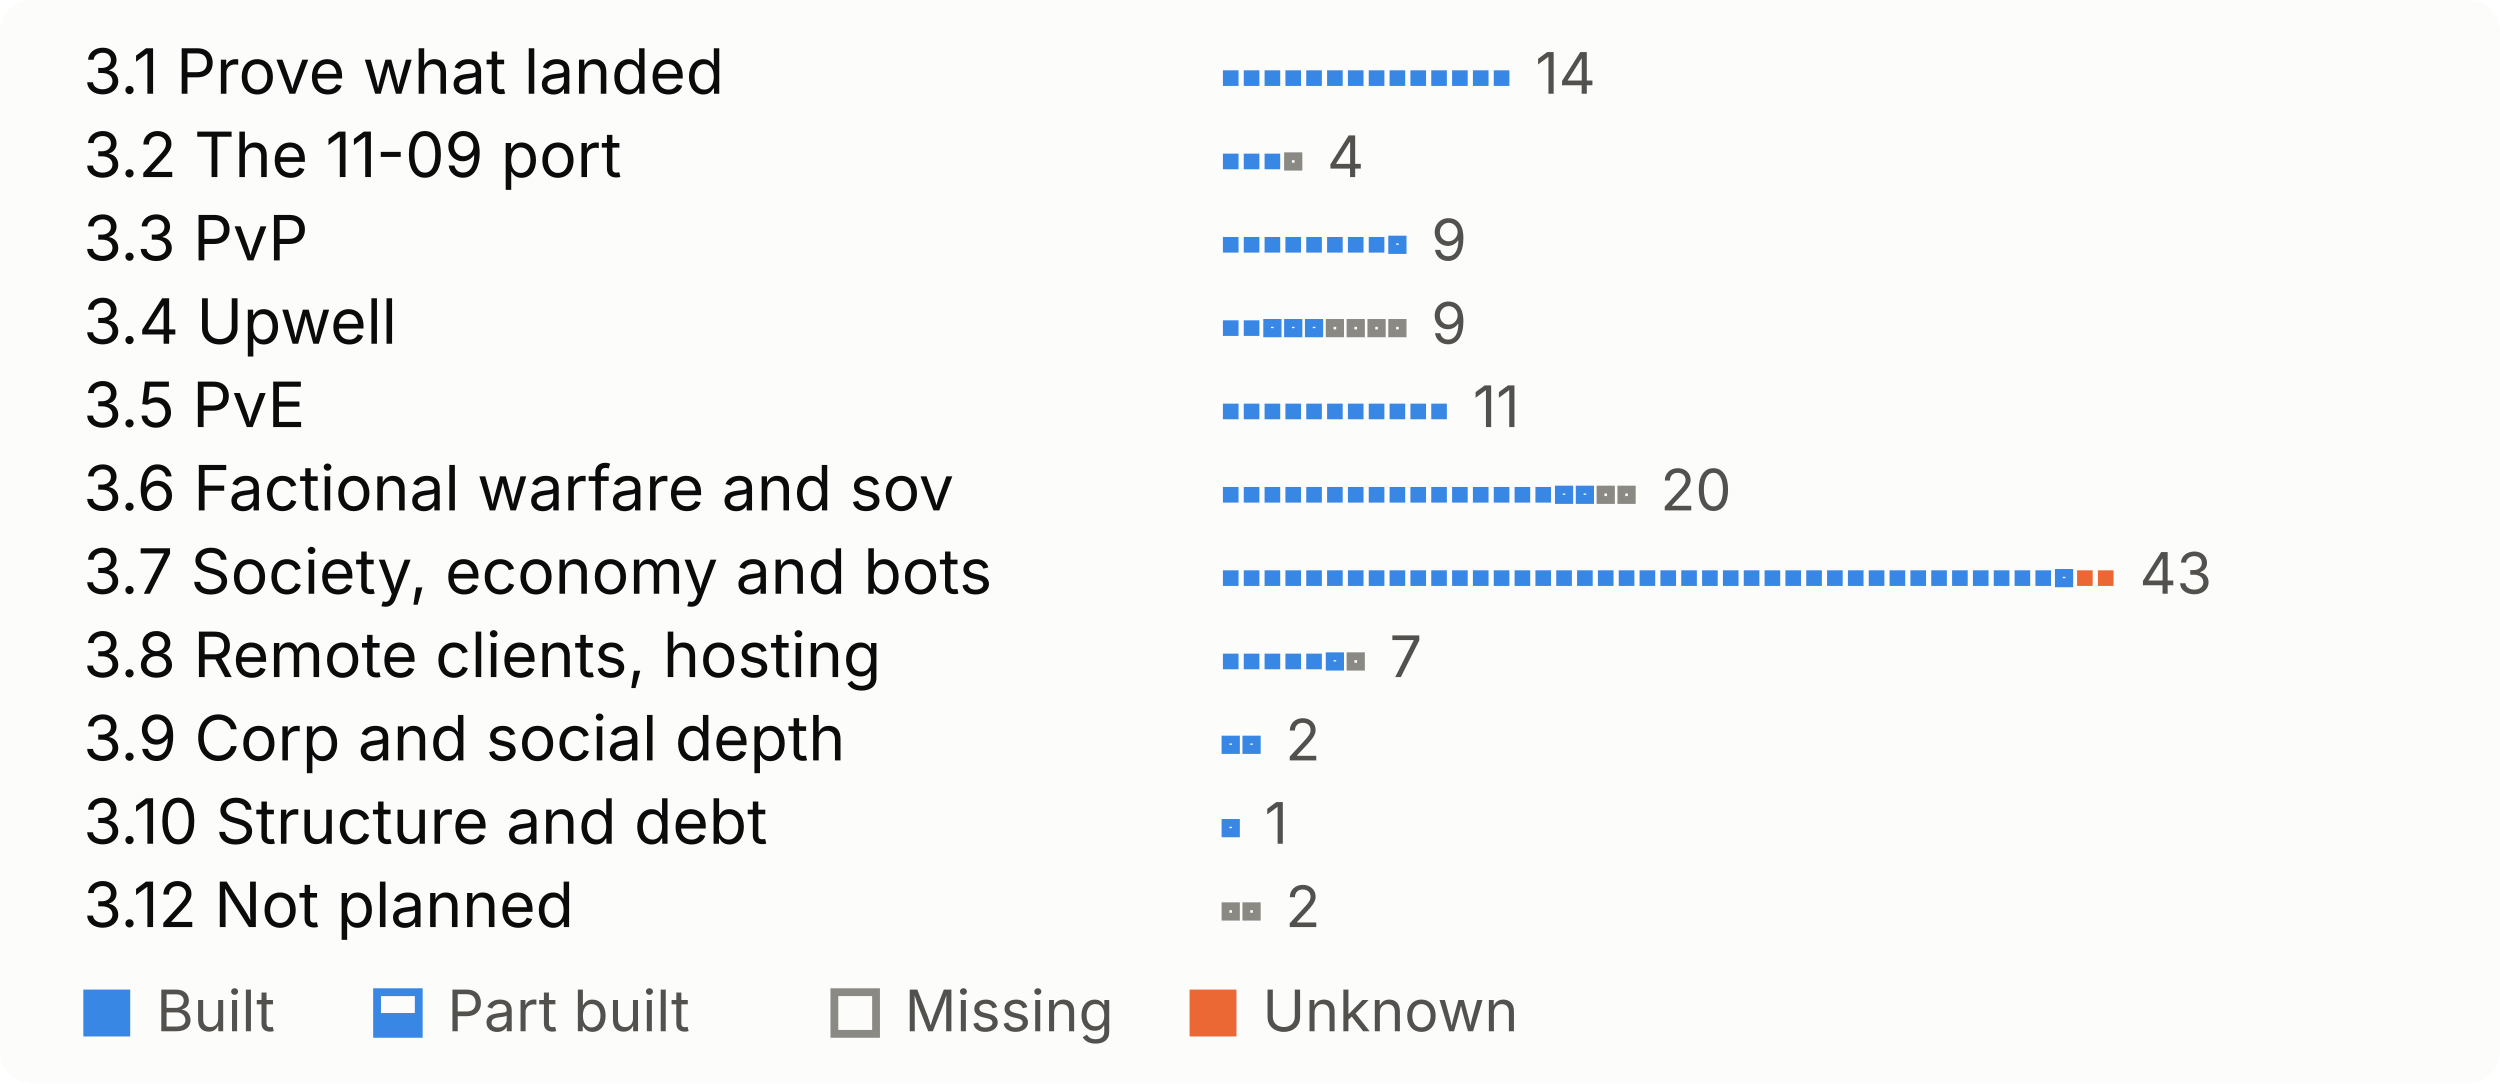
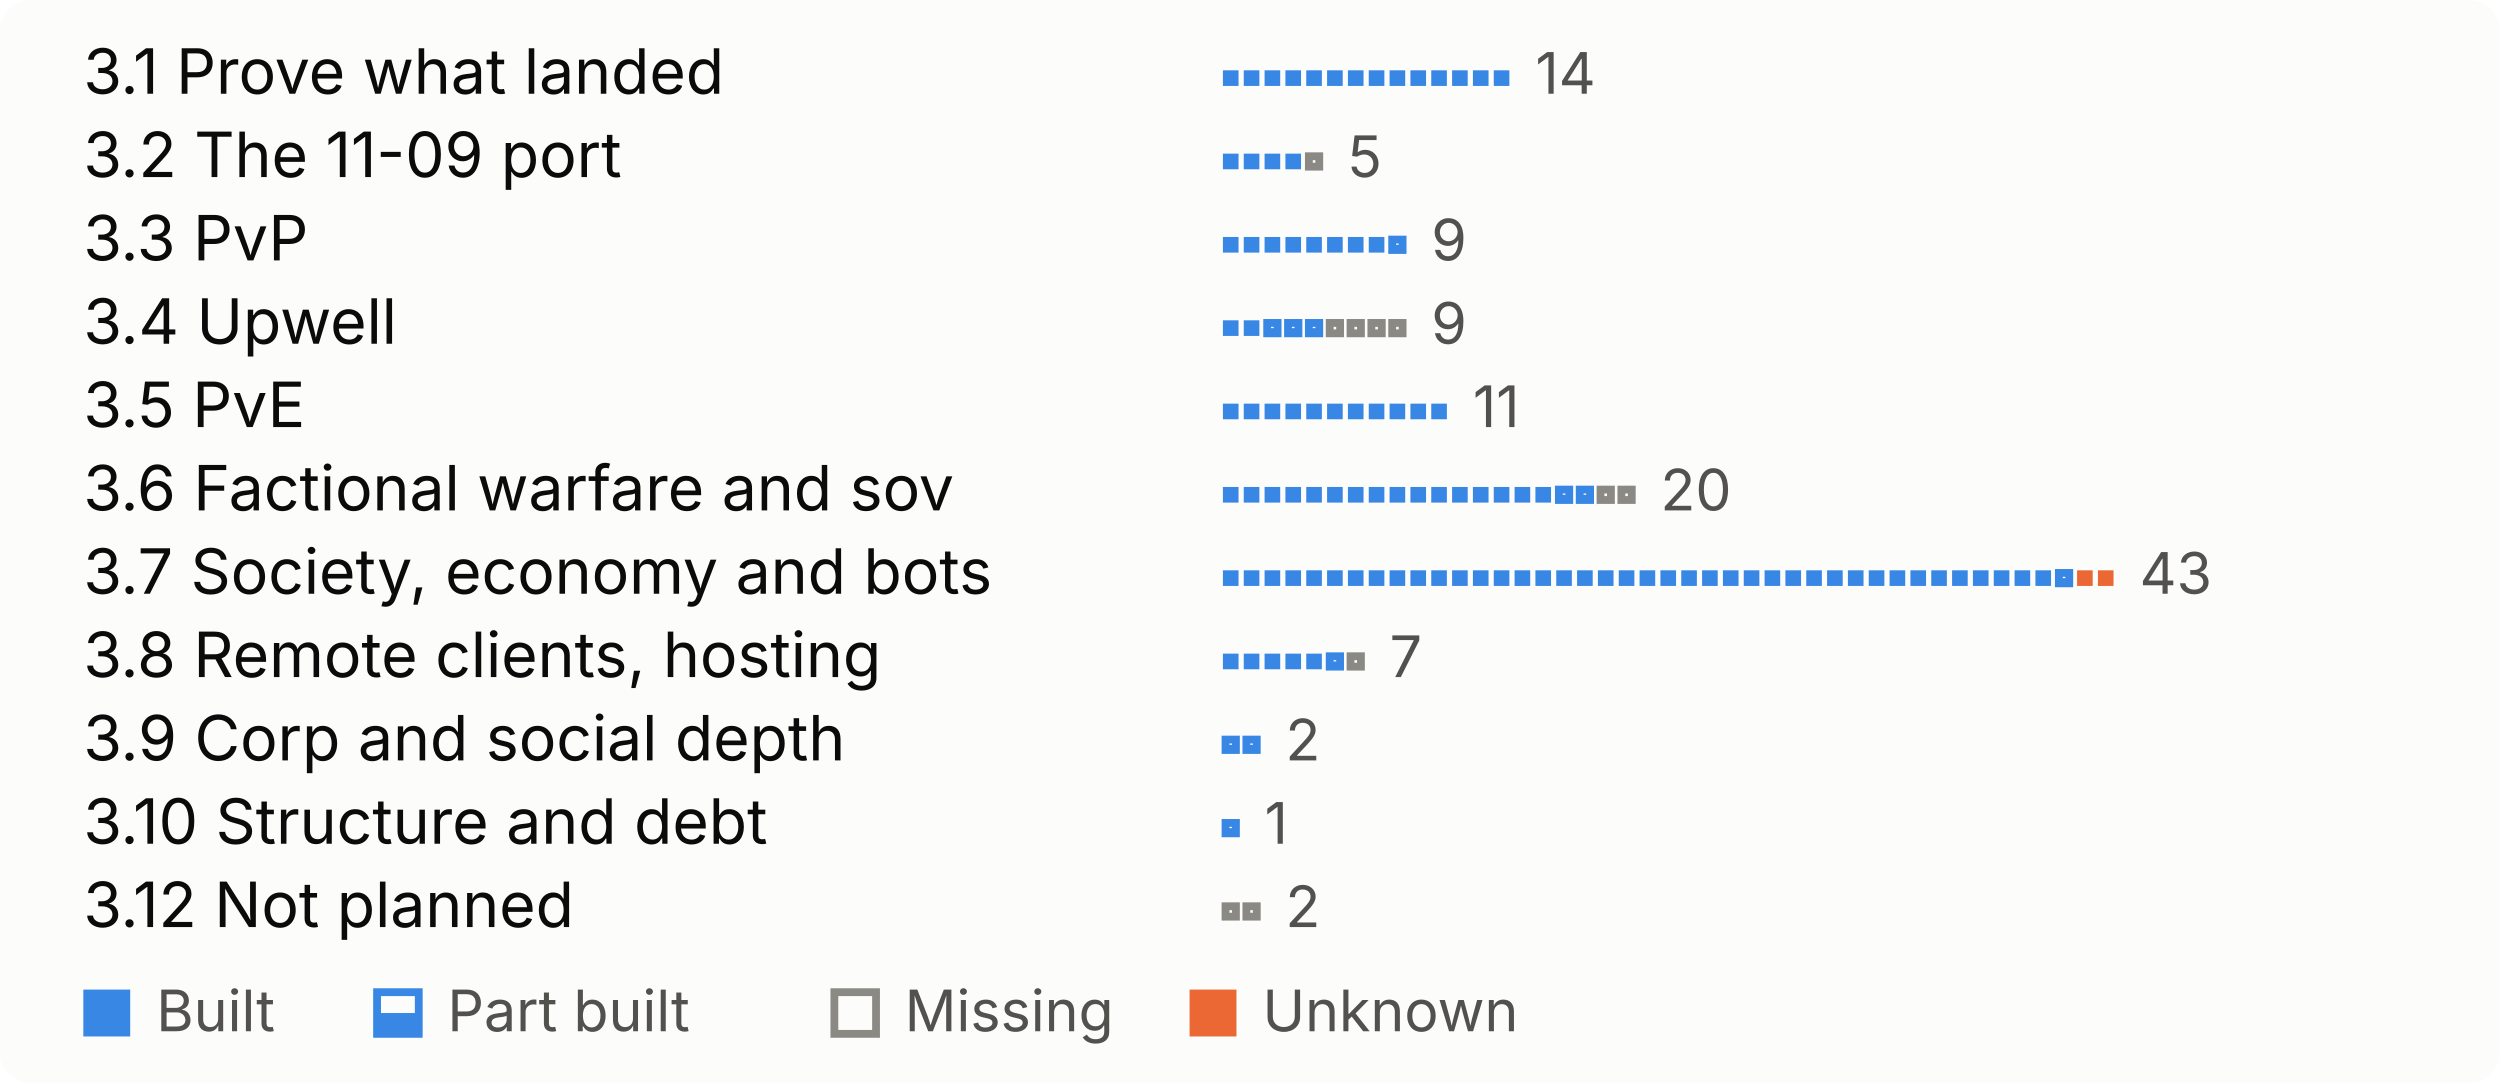
<svg xmlns="http://www.w3.org/2000/svg" width="480" height="208" viewBox="0 0 480 208" role="img" aria-label="What is left, by theme, one mark per open feature">
  <style>
.bg{fill:#fcfcfb}.t{fill:#0b0b0b}.s{fill:#52514e}.rule{fill:#e1e0d9}
.proved{fill:#184f95}.built{fill:#3987e5}.unknown{fill:#eb6834}
.part-o{fill:none;stroke:#3987e5;stroke-width:1.5}.part-f{fill:#3987e5}
.missing{fill:none;stroke:#8a8984;stroke-width:1.5}
.pass{fill:#184f95}.fail{fill:#eb6834}.none{fill:none;stroke:#8a8984;stroke-width:1.5}
@media (prefers-color-scheme:dark){
.bg{fill:#1a1a19}.t{fill:#f0efec}.s{fill:#c3c2b7}.rule{fill:#383835}
.proved{fill:#86b6ef}.built{fill:#3987e5}.unknown{fill:#d95926}
.part-o{stroke:#3987e5}.part-f{fill:#3987e5}
.missing{stroke:#8d8c85}
.pass{fill:#86b6ef}.fail{fill:#d95926}.none{stroke:#8d8c85}
}
text{font-family:system-ui,-apple-system,"Segoe UI",sans-serif;font-size:12px}
.big{font-size:26px;font-weight:600}.b{font-weight:600}.xs{font-size:11px}
</style>
  <rect width="480" height="208" rx="6" class="bg" />
  <text x="16.0" y="18.0" class="t">3.1 Prove what landed</text>
  <rect x="234.8" y="13.5" width="3" height="3" class="built" />
  <rect x="238.8" y="13.5" width="3" height="3" class="built" />
  <rect x="242.8" y="13.5" width="3" height="3" class="built" />
  <rect x="246.8" y="13.5" width="3" height="3" class="built" />
  <rect x="250.8" y="13.5" width="3" height="3" class="built" />
  <rect x="254.8" y="13.5" width="3" height="3" class="built" />
  <rect x="258.8" y="13.5" width="3" height="3" class="built" />
  <rect x="262.8" y="13.5" width="3" height="3" class="built" />
  <rect x="266.8" y="13.5" width="3" height="3" class="built" />
  <rect x="270.8" y="13.5" width="3" height="3" class="built" />
  <rect x="274.8" y="13.5" width="3" height="3" class="built" />
  <rect x="278.8" y="13.5" width="3" height="3" class="built" />
  <rect x="282.8" y="13.5" width="3" height="3" class="built" />
  <rect x="286.8" y="13.5" width="3" height="3" class="built" />
  <text x="294.8" y="18.0" class="s xs">14</text>
  <text x="16.0" y="34.0" class="t">3.2 The 11-09 port</text>
  <rect x="234.8" y="29.5" width="3" height="3" class="built" />
  <rect x="238.8" y="29.5" width="3" height="3" class="built" />
  <rect x="242.8" y="29.5" width="3" height="3" class="built" />
-   <rect x="247.3" y="30.0" width="2" height="2" fill="none" class="missing" />
-   <text x="254.8" y="34.0" class="s xs">4</text>
+   <rect x="246.8" y="29.5" width="3" height="3" class="built" />
+   <rect x="251.3" y="30.0" width="2" height="2" fill="none" class="missing" />
+   <text x="258.8" y="34.0" class="s xs">5</text>
  <text x="16.0" y="50.0" class="t">3.3 PvP</text>
  <rect x="234.8" y="45.5" width="3" height="3" class="built" />
  <rect x="238.8" y="45.5" width="3" height="3" class="built" />
  <rect x="242.8" y="45.5" width="3" height="3" class="built" />
  <rect x="246.8" y="45.5" width="3" height="3" class="built" />
  <rect x="250.8" y="45.5" width="3" height="3" class="built" />
  <rect x="254.8" y="45.5" width="3" height="3" class="built" />
  <rect x="258.8" y="45.5" width="3" height="3" class="built" />
  <rect x="262.8" y="45.5" width="3" height="3" class="built" />
  <rect x="267.3" y="46.0" width="2" height="2" fill="none" class="part-o" />
  <rect x="266.8" y="47.0" width="3" height="1.5" class="part-f" />
  <text x="274.8" y="50.0" class="s xs">9</text>
  <text x="16.0" y="66.0" class="t">3.4 Upwell</text>
  <rect x="234.8" y="61.5" width="3" height="3" class="built" />
  <rect x="238.8" y="61.5" width="3" height="3" class="built" />
  <rect x="243.3" y="62.0" width="2" height="2" fill="none" class="part-o" />
  <rect x="242.8" y="63.0" width="3" height="1.5" class="part-f" />
  <rect x="247.3" y="62.0" width="2" height="2" fill="none" class="part-o" />
  <rect x="246.8" y="63.0" width="3" height="1.5" class="part-f" />
  <rect x="251.3" y="62.0" width="2" height="2" fill="none" class="part-o" />
  <rect x="250.8" y="63.0" width="3" height="1.5" class="part-f" />
  <rect x="255.3" y="62.0" width="2" height="2" fill="none" class="missing" />
  <rect x="259.3" y="62.0" width="2" height="2" fill="none" class="missing" />
  <rect x="263.3" y="62.0" width="2" height="2" fill="none" class="missing" />
  <rect x="267.3" y="62.0" width="2" height="2" fill="none" class="missing" />
  <text x="274.8" y="66.0" class="s xs">9</text>
  <text x="16.0" y="82.0" class="t">3.5 PvE</text>
  <rect x="234.8" y="77.5" width="3" height="3" class="built" />
  <rect x="238.8" y="77.5" width="3" height="3" class="built" />
  <rect x="242.8" y="77.5" width="3" height="3" class="built" />
  <rect x="246.8" y="77.5" width="3" height="3" class="built" />
  <rect x="250.8" y="77.5" width="3" height="3" class="built" />
  <rect x="254.8" y="77.5" width="3" height="3" class="built" />
  <rect x="258.8" y="77.5" width="3" height="3" class="built" />
  <rect x="262.8" y="77.5" width="3" height="3" class="built" />
  <rect x="266.8" y="77.5" width="3" height="3" class="built" />
  <rect x="270.8" y="77.5" width="3" height="3" class="built" />
  <rect x="274.8" y="77.5" width="3" height="3" class="built" />
  <text x="282.8" y="82.0" class="s xs">11</text>
  <text x="16.0" y="98.0" class="t">3.6 Factional warfare and sov</text>
  <rect x="234.8" y="93.5" width="3" height="3" class="built" />
  <rect x="238.8" y="93.5" width="3" height="3" class="built" />
  <rect x="242.8" y="93.5" width="3" height="3" class="built" />
  <rect x="246.8" y="93.5" width="3" height="3" class="built" />
  <rect x="250.8" y="93.5" width="3" height="3" class="built" />
  <rect x="254.8" y="93.5" width="3" height="3" class="built" />
  <rect x="258.8" y="93.5" width="3" height="3" class="built" />
  <rect x="262.8" y="93.5" width="3" height="3" class="built" />
  <rect x="266.8" y="93.5" width="3" height="3" class="built" />
  <rect x="270.8" y="93.5" width="3" height="3" class="built" />
  <rect x="274.8" y="93.5" width="3" height="3" class="built" />
  <rect x="278.8" y="93.5" width="3" height="3" class="built" />
  <rect x="282.8" y="93.5" width="3" height="3" class="built" />
  <rect x="286.8" y="93.5" width="3" height="3" class="built" />
  <rect x="290.8" y="93.5" width="3" height="3" class="built" />
  <rect x="294.8" y="93.5" width="3" height="3" class="built" />
  <rect x="299.3" y="94.0" width="2" height="2" fill="none" class="part-o" />
  <rect x="298.8" y="95.0" width="3" height="1.5" class="part-f" />
  <rect x="303.3" y="94.0" width="2" height="2" fill="none" class="part-o" />
  <rect x="302.8" y="95.0" width="3" height="1.5" class="part-f" />
  <rect x="307.3" y="94.0" width="2" height="2" fill="none" class="missing" />
  <rect x="311.3" y="94.0" width="2" height="2" fill="none" class="missing" />
  <text x="318.8" y="98.0" class="s xs">20</text>
  <text x="16.0" y="114.0" class="t">3.7 Society, economy and bots</text>
  <rect x="234.8" y="109.5" width="3" height="3" class="built" />
  <rect x="238.8" y="109.5" width="3" height="3" class="built" />
  <rect x="242.8" y="109.5" width="3" height="3" class="built" />
  <rect x="246.8" y="109.5" width="3" height="3" class="built" />
  <rect x="250.8" y="109.5" width="3" height="3" class="built" />
  <rect x="254.8" y="109.5" width="3" height="3" class="built" />
  <rect x="258.8" y="109.5" width="3" height="3" class="built" />
  <rect x="262.8" y="109.5" width="3" height="3" class="built" />
  <rect x="266.8" y="109.5" width="3" height="3" class="built" />
  <rect x="270.8" y="109.5" width="3" height="3" class="built" />
  <rect x="274.8" y="109.5" width="3" height="3" class="built" />
  <rect x="278.8" y="109.5" width="3" height="3" class="built" />
  <rect x="282.8" y="109.5" width="3" height="3" class="built" />
  <rect x="286.8" y="109.5" width="3" height="3" class="built" />
  <rect x="290.8" y="109.5" width="3" height="3" class="built" />
  <rect x="294.8" y="109.5" width="3" height="3" class="built" />
  <rect x="298.8" y="109.5" width="3" height="3" class="built" />
  <rect x="302.8" y="109.5" width="3" height="3" class="built" />
  <rect x="306.8" y="109.5" width="3" height="3" class="built" />
  <rect x="310.8" y="109.5" width="3" height="3" class="built" />
  <rect x="314.8" y="109.5" width="3" height="3" class="built" />
  <rect x="318.8" y="109.5" width="3" height="3" class="built" />
  <rect x="322.8" y="109.5" width="3" height="3" class="built" />
  <rect x="326.8" y="109.5" width="3" height="3" class="built" />
  <rect x="330.8" y="109.5" width="3" height="3" class="built" />
  <rect x="334.8" y="109.5" width="3" height="3" class="built" />
  <rect x="338.8" y="109.5" width="3" height="3" class="built" />
  <rect x="342.8" y="109.5" width="3" height="3" class="built" />
  <rect x="346.8" y="109.5" width="3" height="3" class="built" />
  <rect x="350.8" y="109.5" width="3" height="3" class="built" />
  <rect x="354.8" y="109.5" width="3" height="3" class="built" />
  <rect x="358.8" y="109.5" width="3" height="3" class="built" />
  <rect x="362.8" y="109.5" width="3" height="3" class="built" />
  <rect x="366.8" y="109.5" width="3" height="3" class="built" />
  <rect x="370.8" y="109.5" width="3" height="3" class="built" />
  <rect x="374.8" y="109.5" width="3" height="3" class="built" />
  <rect x="378.8" y="109.5" width="3" height="3" class="built" />
  <rect x="382.8" y="109.5" width="3" height="3" class="built" />
  <rect x="386.8" y="109.5" width="3" height="3" class="built" />
  <rect x="390.8" y="109.5" width="3" height="3" class="built" />
  <rect x="395.3" y="110.0" width="2" height="2" fill="none" class="part-o" />
  <rect x="394.8" y="111.0" width="3" height="1.5" class="part-f" />
  <rect x="398.8" y="109.5" width="3" height="3" class="unknown" />
  <rect x="402.8" y="109.5" width="3" height="3" class="unknown" />
  <text x="410.8" y="114.0" class="s xs">43</text>
  <text x="16.0" y="130.0" class="t">3.8 Remote clients, hosting</text>
  <rect x="234.8" y="125.5" width="3" height="3" class="built" />
  <rect x="238.8" y="125.5" width="3" height="3" class="built" />
  <rect x="242.8" y="125.5" width="3" height="3" class="built" />
  <rect x="246.8" y="125.5" width="3" height="3" class="built" />
  <rect x="250.8" y="125.5" width="3" height="3" class="built" />
  <rect x="255.3" y="126.0" width="2" height="2" fill="none" class="part-o" />
  <rect x="254.8" y="127.0" width="3" height="1.5" class="part-f" />
  <rect x="259.3" y="126.0" width="2" height="2" fill="none" class="missing" />
  <text x="266.8" y="130.0" class="s xs">7</text>
  <text x="16.0" y="146.0" class="t">3.9 Corp and social depth</text>
  <rect x="235.3" y="142.0" width="2" height="2" fill="none" class="part-o" />
  <rect x="234.8" y="143.0" width="3" height="1.5" class="part-f" />
  <rect x="239.3" y="142.0" width="2" height="2" fill="none" class="part-o" />
  <rect x="238.8" y="143.0" width="3" height="1.5" class="part-f" />
  <text x="246.8" y="146.0" class="s xs">2</text>
  <text x="16.0" y="162.0" class="t">3.10 Structure and debt</text>
  <rect x="235.3" y="158.0" width="2" height="2" fill="none" class="part-o" />
  <rect x="234.8" y="159.0" width="3" height="1.5" class="part-f" />
  <text x="242.8" y="162.0" class="s xs">1</text>
  <text x="16.0" y="178.0" class="t">3.12 Not planned</text>
  <rect x="235.3" y="174.0" width="2" height="2" fill="none" class="missing" />
  <rect x="239.3" y="174.0" width="2" height="2" fill="none" class="missing" />
  <text x="246.8" y="178.0" class="s xs">2</text>
  <rect x="16.0" y="190.0" width="9" height="9" class="built" />
  <text x="30.0" y="198.0" class="s xs">Built</text>
  <rect x="72.4" y="190.5" width="8" height="8" fill="none" class="part-o" />
  <rect x="71.9" y="194.5" width="9" height="4.5" class="part-f" />
  <text x="85.9" y="198.0" class="s xs">Part built</text>
  <rect x="160.2" y="190.5" width="8" height="8" fill="none" class="missing" />
  <text x="173.7" y="198.0" class="s xs">Missing</text>
  <rect x="228.4" y="190.0" width="9" height="9" class="unknown" />
  <text x="242.4" y="198.0" class="s xs">Unknown</text>
</svg>
